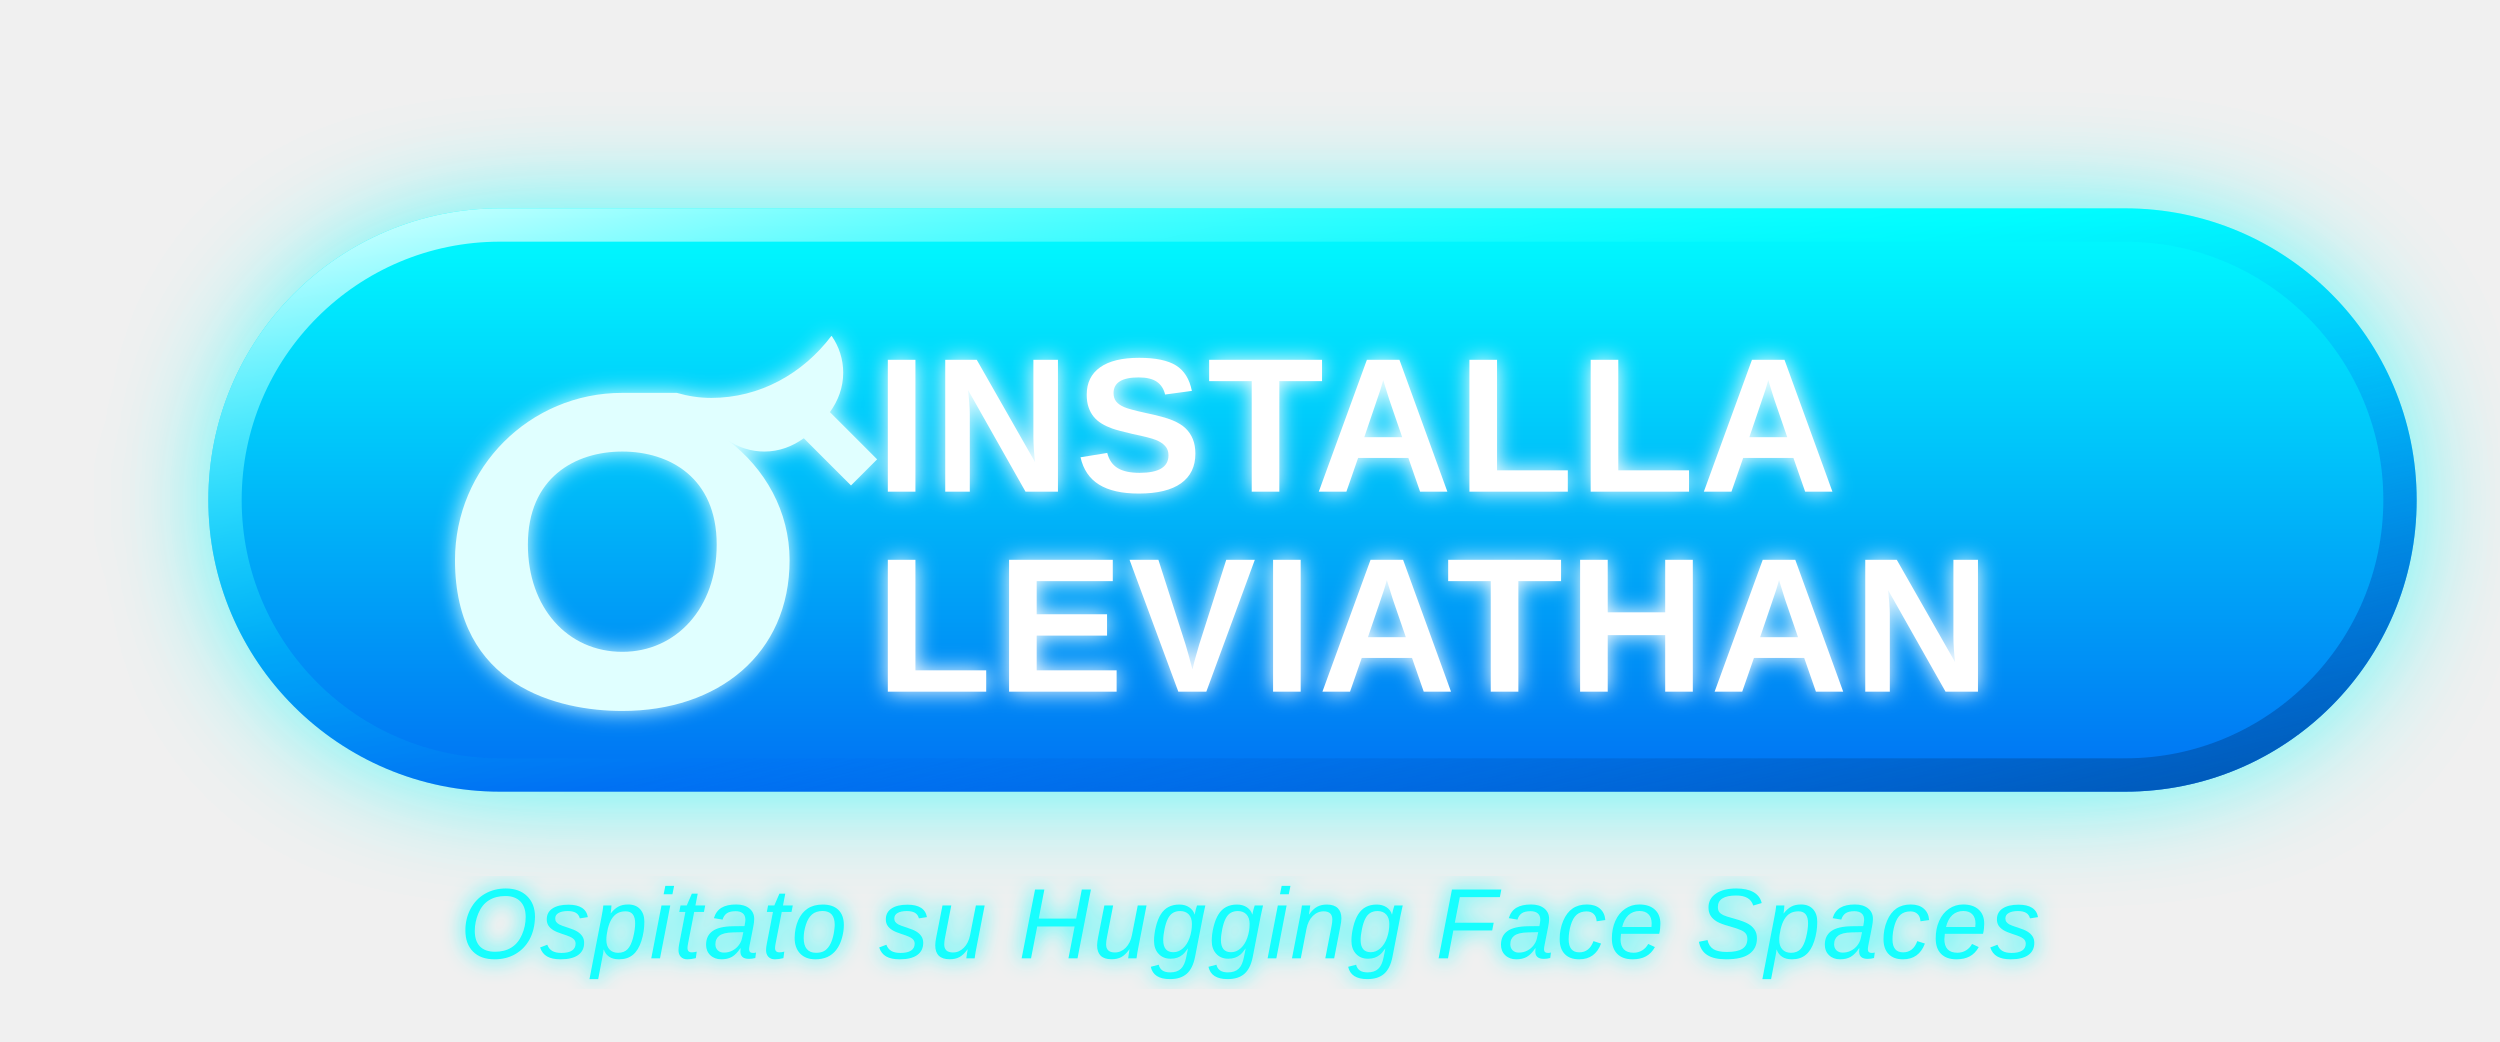
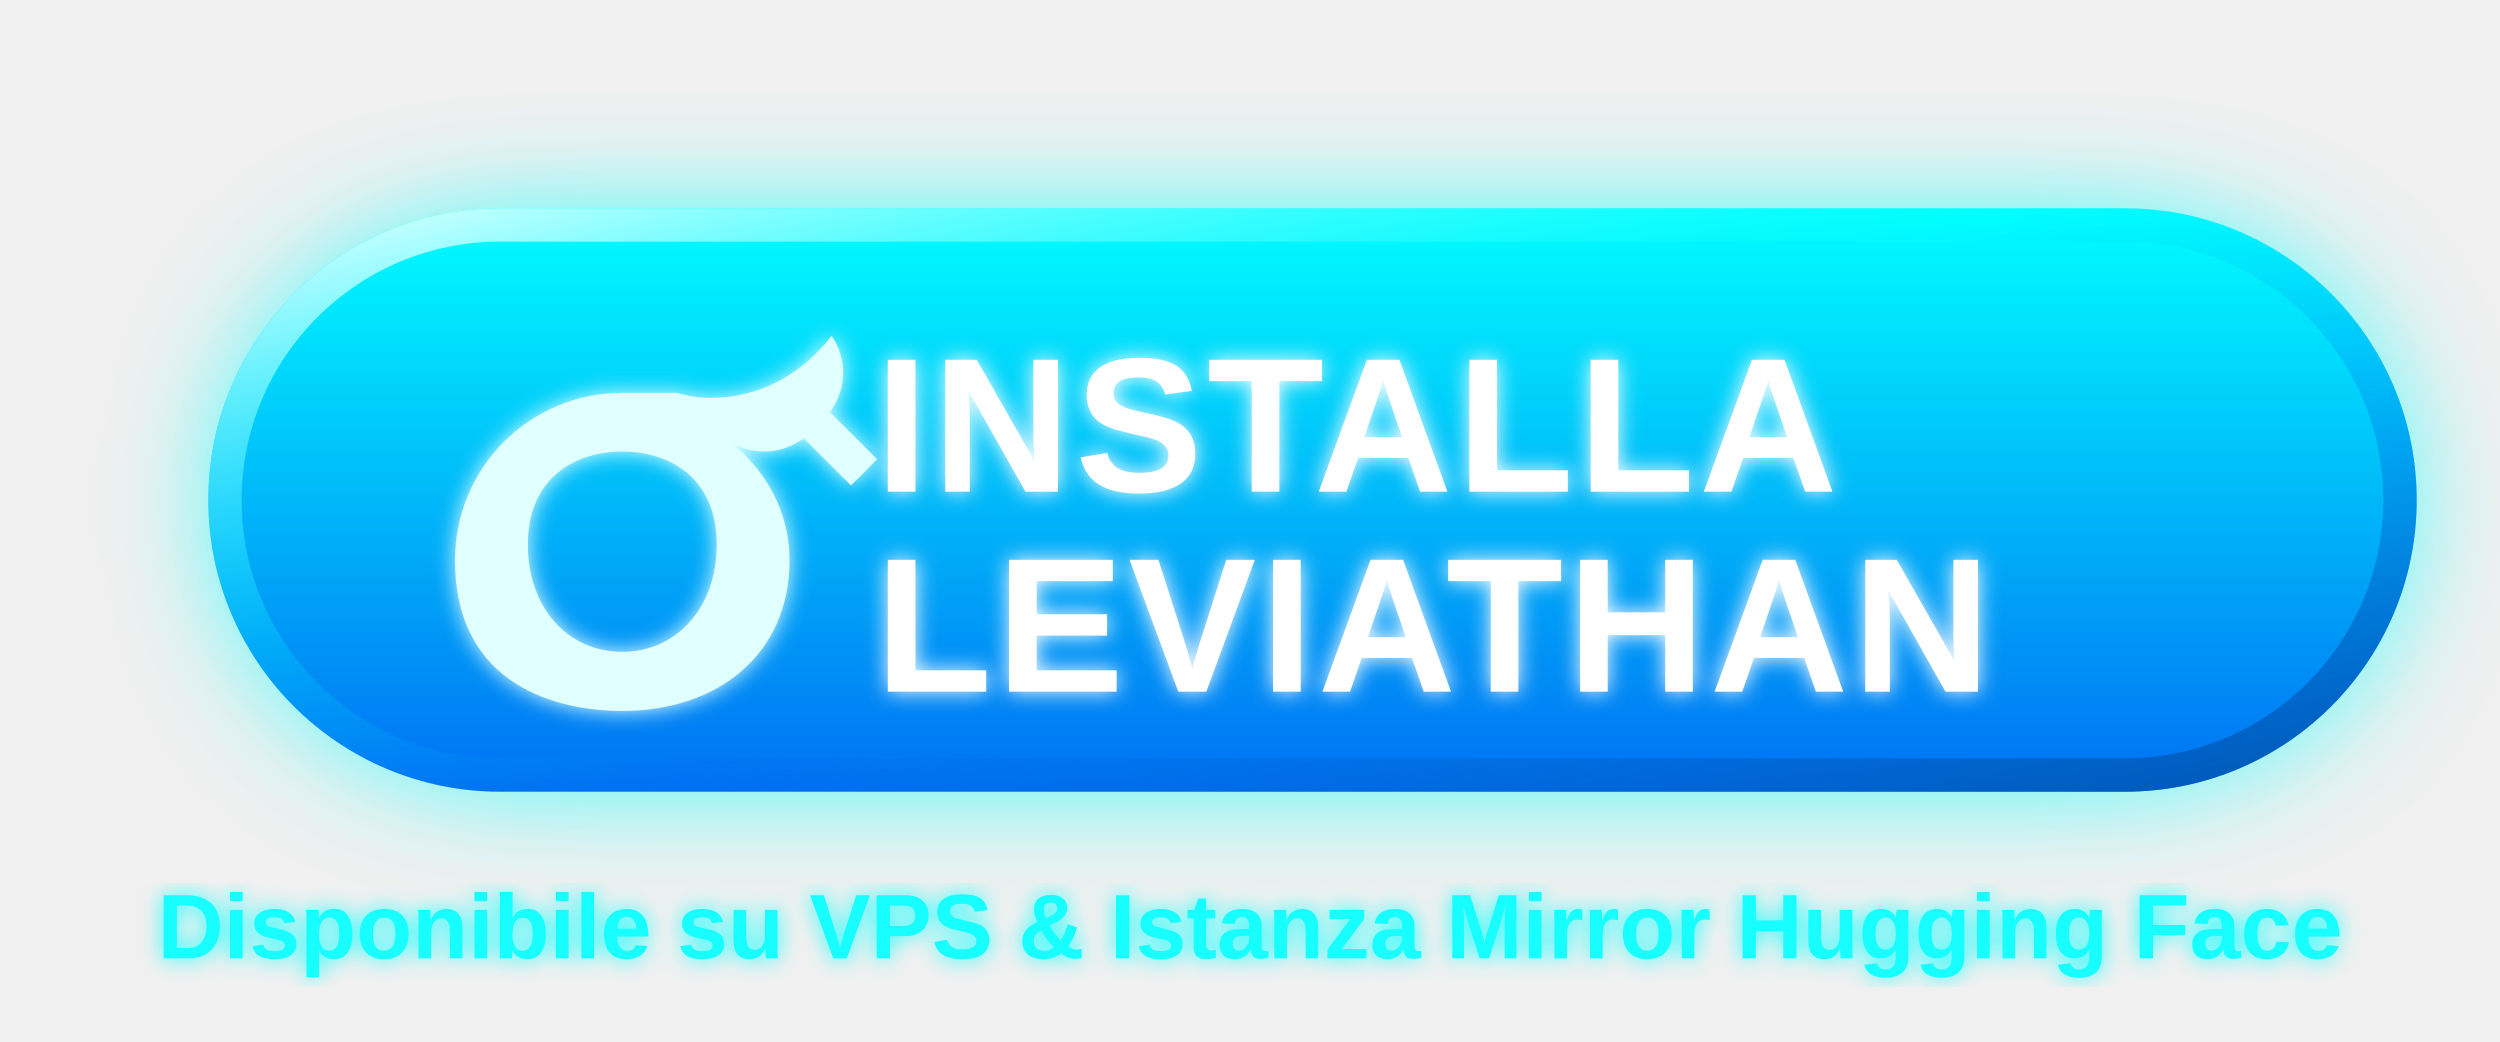
<svg xmlns="http://www.w3.org/2000/svg" width="600" height="250" viewBox="0 0 600 250">
  <defs>
    <linearGradient id="mainBodyGrad" x1="0%" y1="0%" x2="0%" y2="100%">
      <stop offset="0%" stop-color="#00ffff" />
      <stop offset="100%" stop-color="#0070f3" />
    </linearGradient>
    <linearGradient id="rimGrad" x1="0%" y1="0%" x2="100%" y2="100%">
      <stop offset="0%" stop-color="#ffffff" stop-opacity="0.9" />
      <stop offset="40%" stop-color="#00ffff" stop-opacity="0.2" />
      <stop offset="60%" stop-color="#0070f3" stop-opacity="0.2" />
      <stop offset="100%" stop-color="#0050a0" stop-opacity="0.8" />
    </linearGradient>
    <filter id="intenseGlow" x="-50%" y="-50%" width="200%" height="200%">
      <feGaussianBlur in="SourceAlpha" stdDeviation="18" result="blur1" />
      <feFlood flood-color="#00ffff" result="cyanColor" />
      <feComposite in="cyanColor" in2="blur1" operator="in" result="coloredBlur" />
      <feMerge>
        <feMergeNode in="coloredBlur" />
        <feMergeNode in="coloredBlur" />
        <feMergeNode in="coloredBlur" />
        <feMergeNode in="SourceGraphic" />
      </feMerge>
    </filter>
    <filter id="textGlow">
      <feGaussianBlur stdDeviation="2.5" result="blur" />
      <feMerge>
        <feMergeNode in="blur" />
        <feMergeNode in="SourceGraphic" />
      </feMerge>
    </filter>
    <path id="dragonPath" d="M 58.5 18.9 C 38.3 18.9 22 35.2 22 55.4 C 22 82.9 44.5 88.3 58.5 88.3 C 79.4 88.3 95 75.9 95 55.4 C 95 44.8 89.7 35.4 81.5 29.2 C 83.8 30.8 86.6 31.7 89.5 31.7 C 92.7 31.7 95.6 30.6 98.1 28.8 L 108.4 39.1 L 114.1 33.4 L 103.8 23.1 C 105.6 20.6 106.7 17.7 106.7 14.5 C 106.7 11.6 105.8 8.8 104.2 6.5 C 104.2 6.5 104.1 6.5 104.1 6.5 C 97.9 14.7 88.5 20 77.9 20 C 75.3 20 72.8 19.6 70.4 18.9 C 66.6 18.9 62.6 18.9 58.5 18.9 Z M 58.5 31.7 C 68.8 31.7 79.1 37.4 79.1 52 C 79.1 65.8 70.3 75.4 58.5 75.4 C 46.6 75.4 37.9 65.8 37.9 52 C 37.9 37.4 48.2 31.7 58.5 31.7 Z" />
  </defs>
  <g transform="translate(50, 50)">
    <rect x="15" y="15" width="500" height="110" rx="55" ry="55" fill="#00ffff" filter="url(#intenseGlow)" opacity="0.7" />
    <rect x="0" y="0" width="530" height="140" rx="70" ry="70" fill="url(#mainBodyGrad)" />
    <rect x="4" y="4" width="522" height="132" rx="66" ry="66" fill="none" stroke="url(#rimGrad)" stroke-width="8" />
    <g transform="translate(35, 18)" filter="url(#textGlow)">
      <use href="#dragonPath" fill="#e0ffff" transform="scale(1.1) translate(0,5)" />
      <g font-family="Arial Black, Arial, sans-serif" font-weight="900" fill="white" letter-spacing="1px">
        <text x="125" y="50" font-size="46">INSTALLA</text>
        <text x="125" y="98" font-size="46">LEVIATHAN</text>
      </g>
    </g>
  </g>
-   <text x="300" y="230" font-family="Arial, sans-serif" font-size="24" font-style="italic" text-anchor="middle" fill="#00ffff" filter="url(#textGlow)" opacity="0.9" letter-spacing="0.5px">
-     Ospitato su Hugging Face Spaces
+   <text x="300" y="230" font-family="Arial, sans-serif" font-size="22" font-weight="bold" text-anchor="middle" fill="#00ffff" filter="url(#textGlow)" opacity="0.9">
+     Disponibile su VPS &amp; Istanza Mirror Hugging Face
  </text>
</svg>
